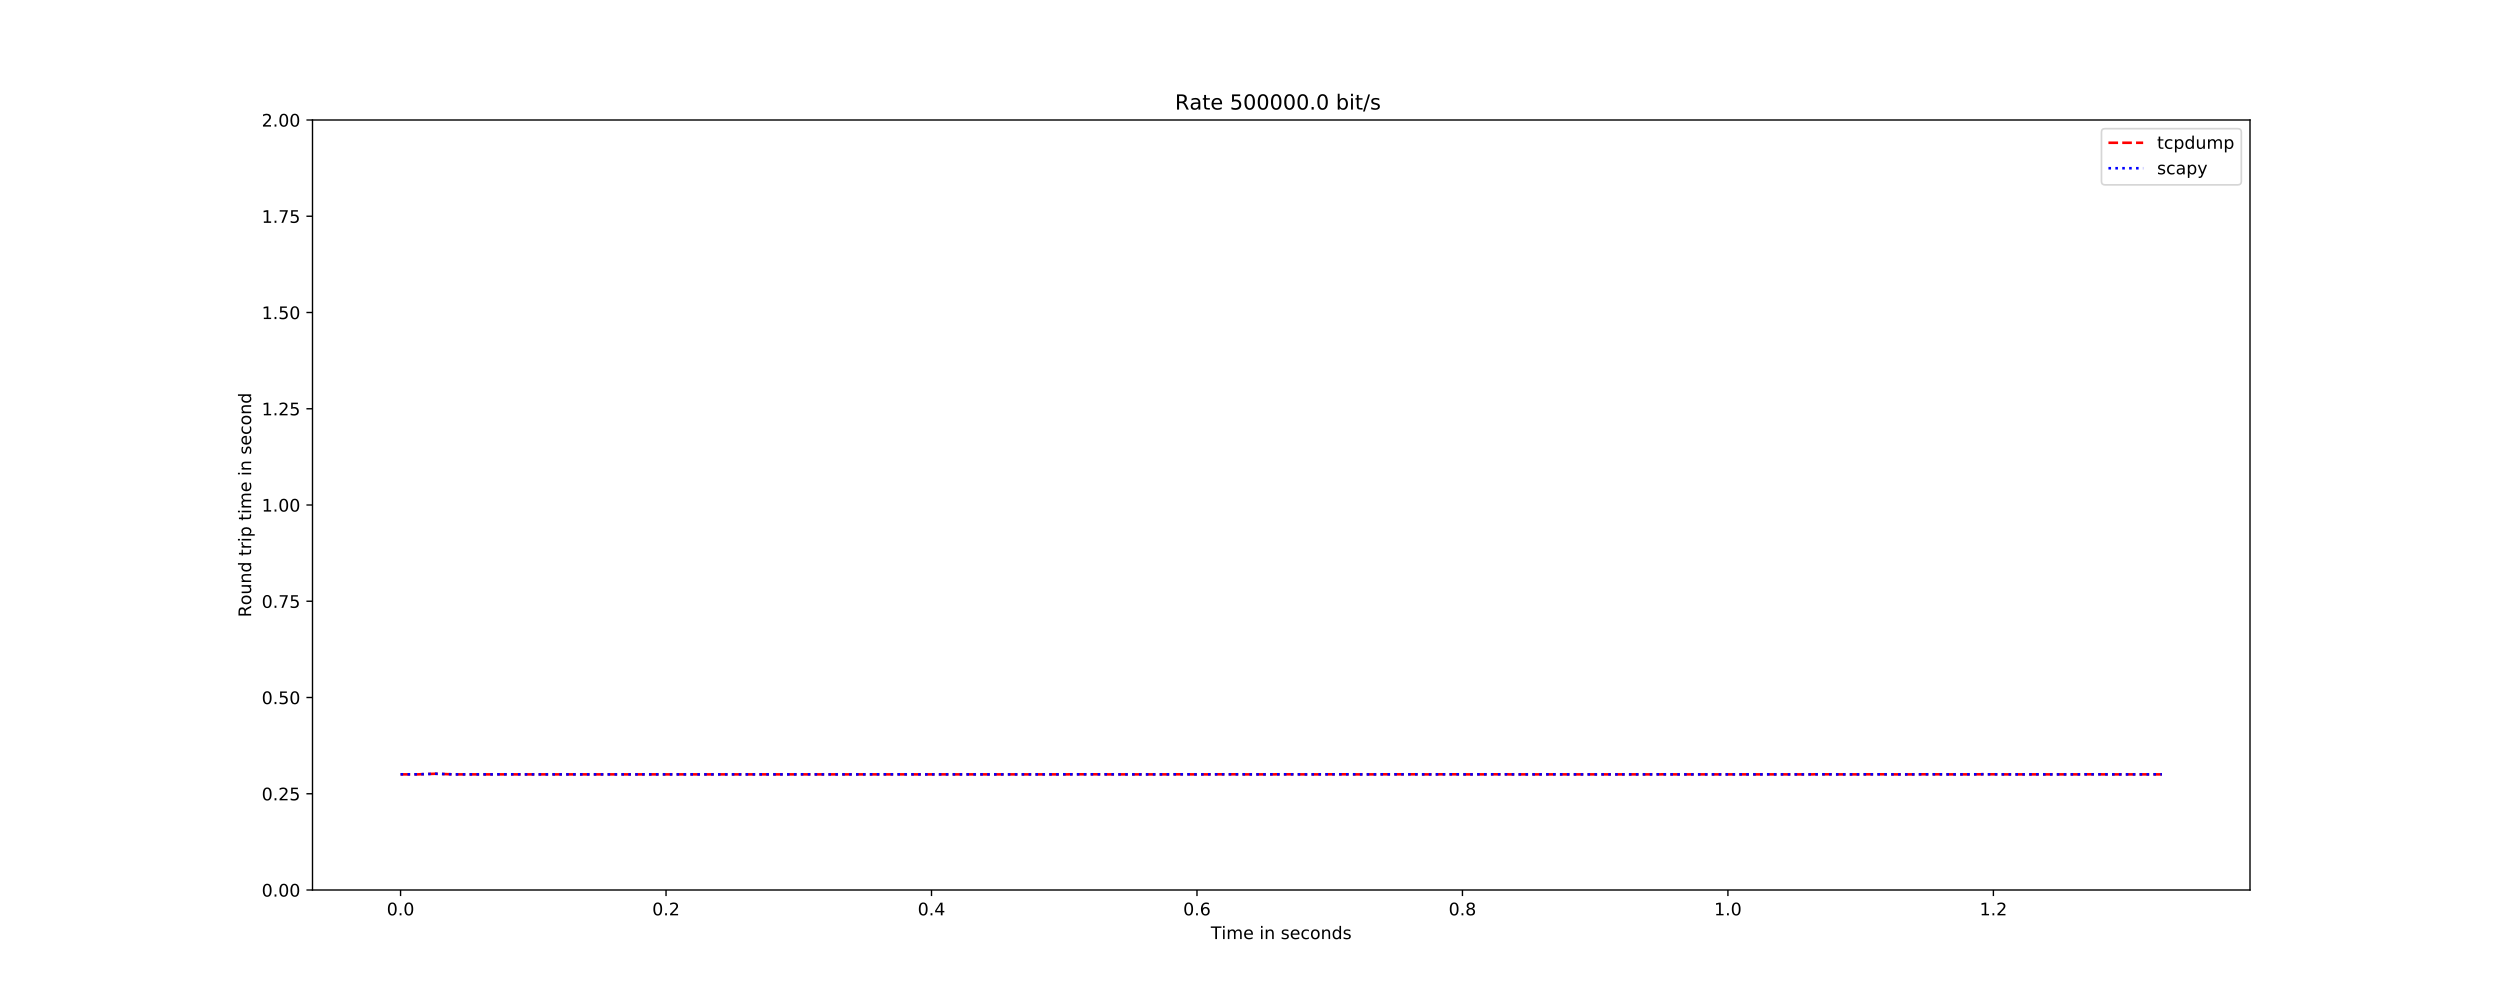
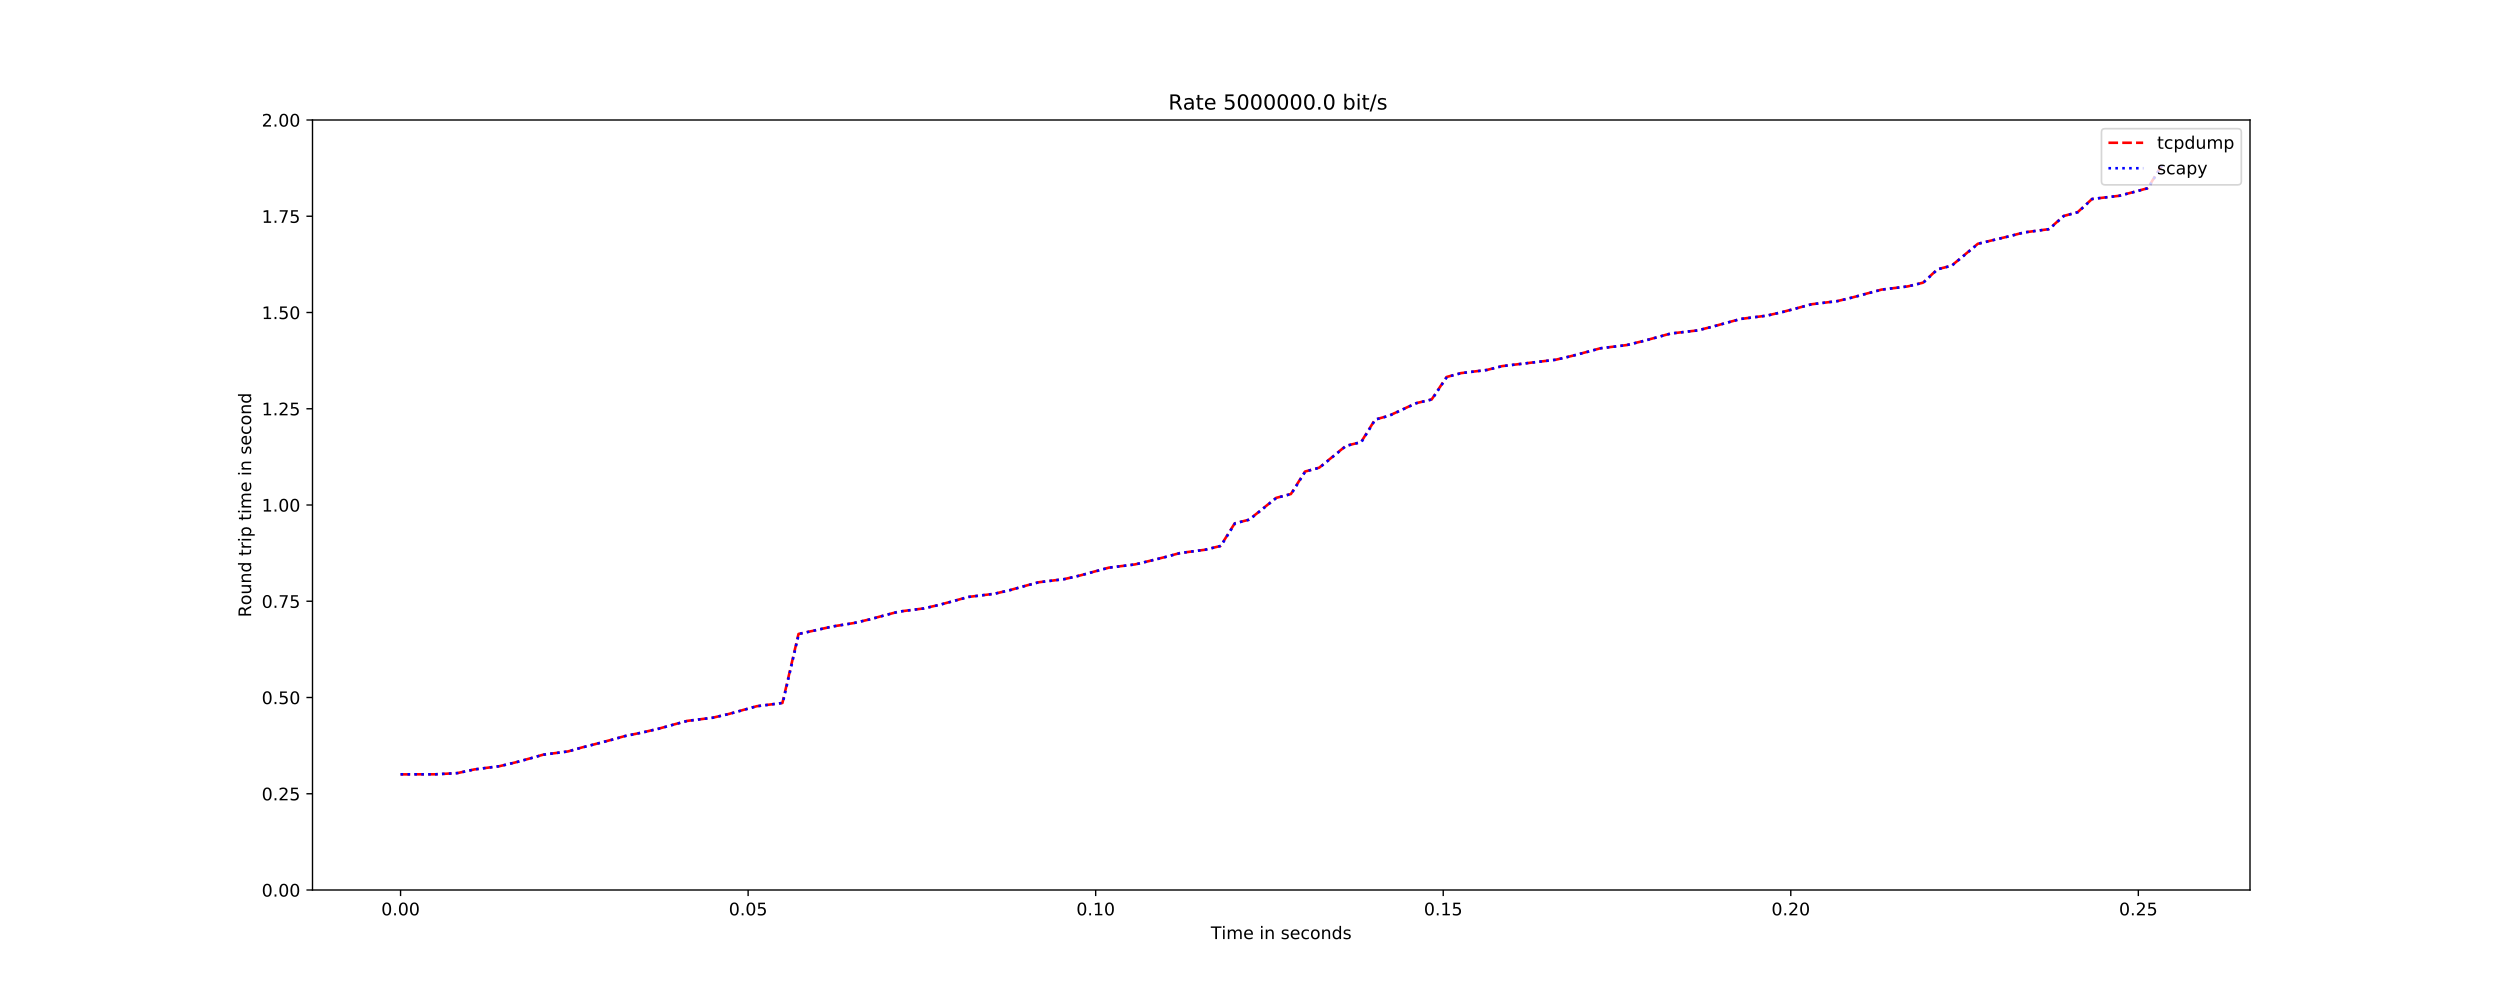
<svg xmlns="http://www.w3.org/2000/svg" xmlns:xlink="http://www.w3.org/1999/xlink" height="576pt" version="1.1" viewBox="0 0 1440 576" width="1440pt">
  <defs>
    <style type="text/css">
*{stroke-linecap:butt;stroke-linejoin:round;}
  </style>
  </defs>
  <g id="figure_1">
    <g id="patch_1">
      <path d="M 0 576  L 1440 576  L 1440 0  L 0 0  z " style="fill:#ffffff;" />
    </g>
    <g id="axes_1">
      <g id="patch_2">
        <path d="M 180 512.64  L 1296 512.64  L 1296 69.12  L 180 69.12  z " style="fill:#ffffff;" />
      </g>
      <g id="matplotlib.axis_1">
        <g id="xtick_1">
          <g id="line2d_1">
            <defs>
-               <path d="M 0 0  L 0 3.5  " id="ma22b08c57d" style="stroke:#000000;stroke-width:0.8;" />
-             </defs>
-             <g>
-               <use style="stroke:#000000;stroke-width:0.8;" x="230.727" xlink:href="#ma22b08c57d" y="512.64" />
+               <path d="M 0 0  L 0 3.5  " id="m4d2a5397f3" style="stroke:#000000;stroke-width:0.8;" />
+             </defs>
+             <g>
+               <use style="stroke:#000000;stroke-width:0.8;" x="230.727" xlink:href="#m4d2a5397f3" y="512.64" />
            </g>
          </g>
          <g id="text_1">
            <defs>
              <path d="M 31.781 66.406  Q 24.172 66.406 20.328 58.906  Q 16.5 51.422 16.5 36.375  Q 16.5 21.391 20.328 13.891  Q 24.172 6.391 31.781 6.391  Q 39.453 6.391 43.281 13.891  Q 47.125 21.391 47.125 36.375  Q 47.125 51.422 43.281 58.906  Q 39.453 66.406 31.781 66.406  z M 31.781 74.219  Q 44.047 74.219 50.516 64.516  Q 56.984 54.828 56.984 36.375  Q 56.984 17.969 50.516 8.266  Q 44.047 -1.422 31.781 -1.422  Q 19.531 -1.422 13.062 8.266  Q 6.594 17.969 6.594 36.375  Q 6.594 54.828 13.062 64.516  Q 19.531 74.219 31.781 74.219  z " id="DejaVuSans-30" />
              <path d="M 10.688 12.406  L 21 12.406  L 21 0  L 10.688 0  z " id="DejaVuSans-2e" />
            </defs>
-             <g transform="translate(222.7757 527.2384)scale(0.1 -0.1)">
+             <g transform="translate(219.5945 527.2384)scale(0.1 -0.1)">
              <use xlink:href="#DejaVuSans-30" />
              <use x="63.623" xlink:href="#DejaVuSans-2e" />
              <use x="95.41" xlink:href="#DejaVuSans-30" />
+               <use x="159.033" xlink:href="#DejaVuSans-30" />
            </g>
          </g>
        </g>
        <g id="xtick_2">
          <g id="line2d_2">
            <g>
-               <use style="stroke:#000000;stroke-width:0.8;" x="383.638" xlink:href="#ma22b08c57d" y="512.64" />
+               <use style="stroke:#000000;stroke-width:0.8;" x="430.918" xlink:href="#m4d2a5397f3" y="512.64" />
            </g>
          </g>
          <g id="text_2">
            <defs>
-               <path d="M 19.188 8.297  L 53.609 8.297  L 53.609 0  L 7.328 0  L 7.328 8.297  Q 12.938 14.109 22.625 23.891  Q 32.328 33.688 34.812 36.531  Q 39.547 41.844 41.422 45.531  Q 43.312 49.219 43.312 52.781  Q 43.312 58.594 39.234 62.25  Q 35.156 65.922 28.609 65.922  Q 23.969 65.922 18.812 64.312  Q 13.672 62.703 7.812 59.422  L 7.812 69.391  Q 13.766 71.781 18.938 73  Q 24.125 74.219 28.422 74.219  Q 39.75 74.219 46.484 68.547  Q 53.219 62.891 53.219 53.422  Q 53.219 48.922 51.531 44.891  Q 49.859 40.875 45.406 35.406  Q 44.188 33.984 37.641 27.219  Q 31.109 20.453 19.188 8.297  z " id="DejaVuSans-32" />
-             </defs>
-             <g transform="translate(375.6865 527.2384)scale(0.1 -0.1)">
-               <use xlink:href="#DejaVuSans-30" />
-               <use x="63.623" xlink:href="#DejaVuSans-2e" />
-               <use x="95.41" xlink:href="#DejaVuSans-32" />
+               <path d="M 10.797 72.906  L 49.516 72.906  L 49.516 64.594  L 19.828 64.594  L 19.828 46.734  Q 21.969 47.469 24.109 47.828  Q 26.266 48.188 28.422 48.188  Q 40.625 48.188 47.75 41.5  Q 54.891 34.812 54.891 23.391  Q 54.891 11.625 47.562 5.094  Q 40.234 -1.422 26.906 -1.422  Q 22.312 -1.422 17.547 -0.641  Q 12.797 0.141 7.719 1.703  L 7.719 11.625  Q 12.109 9.234 16.797 8.062  Q 21.484 6.891 26.703 6.891  Q 35.156 6.891 40.078 11.328  Q 45.016 15.766 45.016 23.391  Q 45.016 31 40.078 35.438  Q 35.156 39.891 26.703 39.891  Q 22.75 39.891 18.812 39.016  Q 14.891 38.141 10.797 36.281  z " id="DejaVuSans-35" />
+             </defs>
+             <g transform="translate(419.7851 527.2384)scale(0.1 -0.1)">
+               <use xlink:href="#DejaVuSans-30" />
+               <use x="63.623" xlink:href="#DejaVuSans-2e" />
+               <use x="95.41" xlink:href="#DejaVuSans-30" />
+               <use x="159.033" xlink:href="#DejaVuSans-35" />
            </g>
          </g>
        </g>
        <g id="xtick_3">
          <g id="line2d_3">
            <g>
-               <use style="stroke:#000000;stroke-width:0.8;" x="536.549" xlink:href="#ma22b08c57d" y="512.64" />
+               <use style="stroke:#000000;stroke-width:0.8;" x="631.109" xlink:href="#m4d2a5397f3" y="512.64" />
            </g>
          </g>
          <g id="text_3">
            <defs>
-               <path d="M 37.797 64.312  L 12.891 25.391  L 37.797 25.391  z M 35.203 72.906  L 47.609 72.906  L 47.609 25.391  L 58.016 25.391  L 58.016 17.188  L 47.609 17.188  L 47.609 0  L 37.797 0  L 37.797 17.188  L 4.891 17.188  L 4.891 26.703  z " id="DejaVuSans-34" />
-             </defs>
-             <g transform="translate(528.5973 527.2384)scale(0.1 -0.1)">
-               <use xlink:href="#DejaVuSans-30" />
-               <use x="63.623" xlink:href="#DejaVuSans-2e" />
-               <use x="95.41" xlink:href="#DejaVuSans-34" />
+               <path d="M 12.406 8.297  L 28.516 8.297  L 28.516 63.922  L 10.984 60.406  L 10.984 69.391  L 28.422 72.906  L 38.281 72.906  L 38.281 8.297  L 54.391 8.297  L 54.391 0  L 12.406 0  z " id="DejaVuSans-31" />
+             </defs>
+             <g transform="translate(619.9757 527.2384)scale(0.1 -0.1)">
+               <use xlink:href="#DejaVuSans-30" />
+               <use x="63.623" xlink:href="#DejaVuSans-2e" />
+               <use x="95.41" xlink:href="#DejaVuSans-31" />
+               <use x="159.033" xlink:href="#DejaVuSans-30" />
            </g>
          </g>
        </g>
        <g id="xtick_4">
          <g id="line2d_4">
            <g>
-               <use style="stroke:#000000;stroke-width:0.8;" x="689.46" xlink:href="#ma22b08c57d" y="512.64" />
+               <use style="stroke:#000000;stroke-width:0.8;" x="831.299" xlink:href="#m4d2a5397f3" y="512.64" />
            </g>
          </g>
          <g id="text_4">
-             <defs>
-               <path d="M 33.016 40.375  Q 26.375 40.375 22.484 35.828  Q 18.609 31.297 18.609 23.391  Q 18.609 15.531 22.484 10.953  Q 26.375 6.391 33.016 6.391  Q 39.656 6.391 43.531 10.953  Q 47.406 15.531 47.406 23.391  Q 47.406 31.297 43.531 35.828  Q 39.656 40.375 33.016 40.375  z M 52.594 71.297  L 52.594 62.312  Q 48.875 64.062 45.094 64.984  Q 41.312 65.922 37.594 65.922  Q 27.828 65.922 22.672 59.328  Q 17.531 52.734 16.797 39.406  Q 19.672 43.656 24.016 45.922  Q 28.375 48.188 33.594 48.188  Q 44.578 48.188 50.953 41.516  Q 57.328 34.859 57.328 23.391  Q 57.328 12.156 50.688 5.359  Q 44.047 -1.422 33.016 -1.422  Q 20.359 -1.422 13.672 8.266  Q 6.984 17.969 6.984 36.375  Q 6.984 53.656 15.188 63.938  Q 23.391 74.219 37.203 74.219  Q 40.922 74.219 44.703 73.484  Q 48.484 72.75 52.594 71.297  z " id="DejaVuSans-36" />
-             </defs>
-             <g transform="translate(681.5081 527.2384)scale(0.1 -0.1)">
-               <use xlink:href="#DejaVuSans-30" />
-               <use x="63.623" xlink:href="#DejaVuSans-2e" />
-               <use x="95.41" xlink:href="#DejaVuSans-36" />
+             <g transform="translate(820.1663 527.2384)scale(0.1 -0.1)">
+               <use xlink:href="#DejaVuSans-30" />
+               <use x="63.623" xlink:href="#DejaVuSans-2e" />
+               <use x="95.41" xlink:href="#DejaVuSans-31" />
+               <use x="159.033" xlink:href="#DejaVuSans-35" />
            </g>
          </g>
        </g>
        <g id="xtick_5">
          <g id="line2d_5">
            <g>
-               <use style="stroke:#000000;stroke-width:0.8;" x="842.37" xlink:href="#ma22b08c57d" y="512.64" />
+               <use style="stroke:#000000;stroke-width:0.8;" x="1031.49" xlink:href="#m4d2a5397f3" y="512.64" />
            </g>
          </g>
          <g id="text_5">
            <defs>
-               <path d="M 31.781 34.625  Q 24.75 34.625 20.719 30.859  Q 16.703 27.094 16.703 20.516  Q 16.703 13.922 20.719 10.156  Q 24.75 6.391 31.781 6.391  Q 38.812 6.391 42.859 10.172  Q 46.922 13.969 46.922 20.516  Q 46.922 27.094 42.891 30.859  Q 38.875 34.625 31.781 34.625  z M 21.922 38.812  Q 15.578 40.375 12.031 44.719  Q 8.5 49.078 8.5 55.328  Q 8.5 64.062 14.719 69.141  Q 20.953 74.219 31.781 74.219  Q 42.672 74.219 48.875 69.141  Q 55.078 64.062 55.078 55.328  Q 55.078 49.078 51.531 44.719  Q 48 40.375 41.703 38.812  Q 48.828 37.156 52.797 32.312  Q 56.781 27.484 56.781 20.516  Q 56.781 9.906 50.312 4.234  Q 43.844 -1.422 31.781 -1.422  Q 19.734 -1.422 13.25 4.234  Q 6.781 9.906 6.781 20.516  Q 6.781 27.484 10.781 32.312  Q 14.797 37.156 21.922 38.812  z M 18.312 54.391  Q 18.312 48.734 21.844 45.562  Q 25.391 42.391 31.781 42.391  Q 38.141 42.391 41.719 45.562  Q 45.312 48.734 45.312 54.391  Q 45.312 60.062 41.719 63.234  Q 38.141 66.406 31.781 66.406  Q 25.391 66.406 21.844 63.234  Q 18.312 60.062 18.312 54.391  z " id="DejaVuSans-38" />
-             </defs>
-             <g transform="translate(834.4188 527.2384)scale(0.1 -0.1)">
-               <use xlink:href="#DejaVuSans-30" />
-               <use x="63.623" xlink:href="#DejaVuSans-2e" />
-               <use x="95.41" xlink:href="#DejaVuSans-38" />
+               <path d="M 19.188 8.297  L 53.609 8.297  L 53.609 0  L 7.328 0  L 7.328 8.297  Q 12.938 14.109 22.625 23.891  Q 32.328 33.688 34.812 36.531  Q 39.547 41.844 41.422 45.531  Q 43.312 49.219 43.312 52.781  Q 43.312 58.594 39.234 62.25  Q 35.156 65.922 28.609 65.922  Q 23.969 65.922 18.812 64.312  Q 13.672 62.703 7.812 59.422  L 7.812 69.391  Q 13.766 71.781 18.938 73  Q 24.125 74.219 28.422 74.219  Q 39.75 74.219 46.484 68.547  Q 53.219 62.891 53.219 53.422  Q 53.219 48.922 51.531 44.891  Q 49.859 40.875 45.406 35.406  Q 44.188 33.984 37.641 27.219  Q 31.109 20.453 19.188 8.297  z " id="DejaVuSans-32" />
+             </defs>
+             <g transform="translate(1020.357 527.2384)scale(0.1 -0.1)">
+               <use xlink:href="#DejaVuSans-30" />
+               <use x="63.623" xlink:href="#DejaVuSans-2e" />
+               <use x="95.41" xlink:href="#DejaVuSans-32" />
+               <use x="159.033" xlink:href="#DejaVuSans-30" />
            </g>
          </g>
        </g>
        <g id="xtick_6">
          <g id="line2d_6">
            <g>
-               <use style="stroke:#000000;stroke-width:0.8;" x="995.281" xlink:href="#ma22b08c57d" y="512.64" />
+               <use style="stroke:#000000;stroke-width:0.8;" x="1231.68" xlink:href="#m4d2a5397f3" y="512.64" />
            </g>
          </g>
          <g id="text_6">
-             <defs>
-               <path d="M 12.406 8.297  L 28.516 8.297  L 28.516 63.922  L 10.984 60.406  L 10.984 69.391  L 28.422 72.906  L 38.281 72.906  L 38.281 8.297  L 54.391 8.297  L 54.391 0  L 12.406 0  z " id="DejaVuSans-31" />
-             </defs>
-             <g transform="translate(987.3296 527.2384)scale(0.1 -0.1)">
-               <use xlink:href="#DejaVuSans-31" />
-               <use x="63.623" xlink:href="#DejaVuSans-2e" />
-               <use x="95.41" xlink:href="#DejaVuSans-30" />
-             </g>
-           </g>
-         </g>
-         <g id="xtick_7">
-           <g id="line2d_7">
-             <g>
-               <use style="stroke:#000000;stroke-width:0.8;" x="1148.192" xlink:href="#ma22b08c57d" y="512.64" />
-             </g>
-           </g>
-           <g id="text_7">
-             <g transform="translate(1140.24 527.2384)scale(0.1 -0.1)">
-               <use xlink:href="#DejaVuSans-31" />
+             <g transform="translate(1220.548 527.2384)scale(0.1 -0.1)">
+               <use xlink:href="#DejaVuSans-30" />
              <use x="63.623" xlink:href="#DejaVuSans-2e" />
              <use x="95.41" xlink:href="#DejaVuSans-32" />
-             </g>
-           </g>
-         </g>
-         <g id="text_8">
+               <use x="159.033" xlink:href="#DejaVuSans-35" />
+             </g>
+           </g>
+         </g>
+         <g id="text_7">
          <defs>
            <path d="M -0.297 72.906  L 61.375 72.906  L 61.375 64.594  L 35.5 64.594  L 35.5 0  L 25.594 0  L 25.594 64.594  L -0.297 64.594  z " id="DejaVuSans-54" />
            <path d="M 9.422 54.688  L 18.406 54.688  L 18.406 0  L 9.422 0  z M 9.422 75.984  L 18.406 75.984  L 18.406 64.594  L 9.422 64.594  z " id="DejaVuSans-69" />
            <path d="M 52 44.188  Q 55.375 50.25 60.062 53.125  Q 64.75 56 71.094 56  Q 79.641 56 84.281 50.016  Q 88.922 44.047 88.922 33.016  L 88.922 0  L 79.891 0  L 79.891 32.719  Q 79.891 40.578 77.094 44.375  Q 74.312 48.188 68.609 48.188  Q 61.625 48.188 57.562 43.547  Q 53.516 38.922 53.516 30.906  L 53.516 0  L 44.484 0  L 44.484 32.719  Q 44.484 40.625 41.703 44.406  Q 38.922 48.188 33.109 48.188  Q 26.219 48.188 22.156 43.531  Q 18.109 38.875 18.109 30.906  L 18.109 0  L 9.078 0  L 9.078 54.688  L 18.109 54.688  L 18.109 46.188  Q 21.188 51.219 25.484 53.609  Q 29.781 56 35.688 56  Q 41.656 56 45.828 52.969  Q 50 49.953 52 44.188  z " id="DejaVuSans-6d" />
            <path d="M 56.203 29.594  L 56.203 25.203  L 14.891 25.203  Q 15.484 15.922 20.484 11.062  Q 25.484 6.203 34.422 6.203  Q 39.594 6.203 44.453 7.469  Q 49.312 8.734 54.109 11.281  L 54.109 2.781  Q 49.266 0.734 44.188 -0.344  Q 39.109 -1.422 33.891 -1.422  Q 20.797 -1.422 13.156 6.188  Q 5.516 13.812 5.516 26.812  Q 5.516 40.234 12.766 48.109  Q 20.016 56 32.328 56  Q 43.359 56 49.781 48.891  Q 56.203 41.797 56.203 29.594  z M 47.219 32.234  Q 47.125 39.594 43.094 43.984  Q 39.062 48.391 32.422 48.391  Q 24.906 48.391 20.391 44.141  Q 15.875 39.891 15.188 32.172  z " id="DejaVuSans-65" />
            <path id="DejaVuSans-20" />
            <path d="M 54.891 33.016  L 54.891 0  L 45.906 0  L 45.906 32.719  Q 45.906 40.484 42.875 44.328  Q 39.844 48.188 33.797 48.188  Q 26.516 48.188 22.312 43.547  Q 18.109 38.922 18.109 30.906  L 18.109 0  L 9.078 0  L 9.078 54.688  L 18.109 54.688  L 18.109 46.188  Q 21.344 51.125 25.703 53.562  Q 30.078 56 35.797 56  Q 45.219 56 50.047 50.172  Q 54.891 44.344 54.891 33.016  z " id="DejaVuSans-6e" />
            <path d="M 44.281 53.078  L 44.281 44.578  Q 40.484 46.531 36.375 47.5  Q 32.281 48.484 27.875 48.484  Q 21.188 48.484 17.844 46.438  Q 14.5 44.391 14.5 40.281  Q 14.5 37.156 16.891 35.375  Q 19.281 33.594 26.516 31.984  L 29.594 31.297  Q 39.156 29.25 43.188 25.516  Q 47.219 21.781 47.219 15.094  Q 47.219 7.469 41.188 3.016  Q 35.156 -1.422 24.609 -1.422  Q 20.219 -1.422 15.453 -0.562  Q 10.688 0.297 5.422 2  L 5.422 11.281  Q 10.406 8.688 15.234 7.391  Q 20.062 6.109 24.812 6.109  Q 31.156 6.109 34.562 8.281  Q 37.984 10.453 37.984 14.406  Q 37.984 18.062 35.516 20.016  Q 33.062 21.969 24.703 23.781  L 21.578 24.516  Q 13.234 26.266 9.516 29.906  Q 5.812 33.547 5.812 39.891  Q 5.812 47.609 11.281 51.797  Q 16.75 56 26.812 56  Q 31.781 56 36.172 55.266  Q 40.578 54.547 44.281 53.078  z " id="DejaVuSans-73" />
            <path d="M 48.781 52.594  L 48.781 44.188  Q 44.969 46.297 41.141 47.344  Q 37.312 48.391 33.406 48.391  Q 24.656 48.391 19.812 42.844  Q 14.984 37.312 14.984 27.297  Q 14.984 17.281 19.812 11.734  Q 24.656 6.203 33.406 6.203  Q 37.312 6.203 41.141 7.25  Q 44.969 8.297 48.781 10.406  L 48.781 2.094  Q 45.016 0.344 40.984 -0.531  Q 36.969 -1.422 32.422 -1.422  Q 20.062 -1.422 12.781 6.344  Q 5.516 14.109 5.516 27.297  Q 5.516 40.672 12.859 48.328  Q 20.219 56 33.016 56  Q 37.156 56 41.109 55.141  Q 45.062 54.297 48.781 52.594  z " id="DejaVuSans-63" />
            <path d="M 30.609 48.391  Q 23.391 48.391 19.188 42.75  Q 14.984 37.109 14.984 27.297  Q 14.984 17.484 19.156 11.844  Q 23.344 6.203 30.609 6.203  Q 37.797 6.203 41.984 11.859  Q 46.188 17.531 46.188 27.297  Q 46.188 37.016 41.984 42.703  Q 37.797 48.391 30.609 48.391  z M 30.609 56  Q 42.328 56 49.016 48.375  Q 55.719 40.766 55.719 27.297  Q 55.719 13.875 49.016 6.219  Q 42.328 -1.422 30.609 -1.422  Q 18.844 -1.422 12.172 6.219  Q 5.516 13.875 5.516 27.297  Q 5.516 40.766 12.172 48.375  Q 18.844 56 30.609 56  z " id="DejaVuSans-6f" />
            <path d="M 45.406 46.391  L 45.406 75.984  L 54.391 75.984  L 54.391 0  L 45.406 0  L 45.406 8.203  Q 42.578 3.328 38.25 0.953  Q 33.938 -1.422 27.875 -1.422  Q 17.969 -1.422 11.734 6.484  Q 5.516 14.406 5.516 27.297  Q 5.516 40.188 11.734 48.094  Q 17.969 56 27.875 56  Q 33.938 56 38.25 53.625  Q 42.578 51.266 45.406 46.391  z M 14.797 27.297  Q 14.797 17.391 18.875 11.75  Q 22.953 6.109 30.078 6.109  Q 37.203 6.109 41.297 11.75  Q 45.406 17.391 45.406 27.297  Q 45.406 37.203 41.297 42.844  Q 37.203 48.484 30.078 48.484  Q 22.953 48.484 18.875 42.844  Q 14.797 37.203 14.797 27.297  z " id="DejaVuSans-64" />
          </defs>
          <g transform="translate(697.4391 540.9166)scale(0.1 -0.1)">
            <use xlink:href="#DejaVuSans-54" />
            <use x="61.037" xlink:href="#DejaVuSans-69" />
            <use x="88.82" xlink:href="#DejaVuSans-6d" />
            <use x="186.232" xlink:href="#DejaVuSans-65" />
            <use x="247.756" xlink:href="#DejaVuSans-20" />
            <use x="279.543" xlink:href="#DejaVuSans-69" />
            <use x="307.326" xlink:href="#DejaVuSans-6e" />
            <use x="370.705" xlink:href="#DejaVuSans-20" />
            <use x="402.492" xlink:href="#DejaVuSans-73" />
            <use x="454.592" xlink:href="#DejaVuSans-65" />
            <use x="516.115" xlink:href="#DejaVuSans-63" />
            <use x="571.096" xlink:href="#DejaVuSans-6f" />
            <use x="632.277" xlink:href="#DejaVuSans-6e" />
            <use x="695.656" xlink:href="#DejaVuSans-64" />
            <use x="759.133" xlink:href="#DejaVuSans-73" />
          </g>
        </g>
      </g>
      <g id="matplotlib.axis_2">
        <g id="ytick_1">
+           <g id="line2d_7">
+             <defs>
+               <path d="M 0 0  L -3.5 0  " id="m60a37f0a03" style="stroke:#000000;stroke-width:0.8;" />
+             </defs>
+             <g>
+               <use style="stroke:#000000;stroke-width:0.8;" x="180" xlink:href="#m60a37f0a03" y="512.64" />
+             </g>
+           </g>
+           <g id="text_8">
+             <g transform="translate(150.7344 516.4392)scale(0.1 -0.1)">
+               <use xlink:href="#DejaVuSans-30" />
+               <use x="63.623" xlink:href="#DejaVuSans-2e" />
+               <use x="95.41" xlink:href="#DejaVuSans-30" />
+               <use x="159.033" xlink:href="#DejaVuSans-30" />
+             </g>
+           </g>
+         </g>
+         <g id="ytick_2">
          <g id="line2d_8">
-             <defs>
-               <path d="M 0 0  L -3.5 0  " id="m89a690faf4" style="stroke:#000000;stroke-width:0.8;" />
-             </defs>
-             <g>
-               <use style="stroke:#000000;stroke-width:0.8;" x="180" xlink:href="#m89a690faf4" y="512.64" />
+             <g>
+               <use style="stroke:#000000;stroke-width:0.8;" x="180" xlink:href="#m60a37f0a03" y="457.2" />
            </g>
          </g>
          <g id="text_9">
-             <g transform="translate(150.7344 516.4392)scale(0.1 -0.1)">
-               <use xlink:href="#DejaVuSans-30" />
-               <use x="63.623" xlink:href="#DejaVuSans-2e" />
-               <use x="95.41" xlink:href="#DejaVuSans-30" />
-               <use x="159.033" xlink:href="#DejaVuSans-30" />
-             </g>
-           </g>
-         </g>
-         <g id="ytick_2">
+             <g transform="translate(150.7344 460.9992)scale(0.1 -0.1)">
+               <use xlink:href="#DejaVuSans-30" />
+               <use x="63.623" xlink:href="#DejaVuSans-2e" />
+               <use x="95.41" xlink:href="#DejaVuSans-32" />
+               <use x="159.033" xlink:href="#DejaVuSans-35" />
+             </g>
+           </g>
+         </g>
+         <g id="ytick_3">
          <g id="line2d_9">
            <g>
-               <use style="stroke:#000000;stroke-width:0.8;" x="180" xlink:href="#m89a690faf4" y="457.2" />
+               <use style="stroke:#000000;stroke-width:0.8;" x="180" xlink:href="#m60a37f0a03" y="401.76" />
            </g>
          </g>
          <g id="text_10">
-             <defs>
-               <path d="M 10.797 72.906  L 49.516 72.906  L 49.516 64.594  L 19.828 64.594  L 19.828 46.734  Q 21.969 47.469 24.109 47.828  Q 26.266 48.188 28.422 48.188  Q 40.625 48.188 47.75 41.5  Q 54.891 34.812 54.891 23.391  Q 54.891 11.625 47.562 5.094  Q 40.234 -1.422 26.906 -1.422  Q 22.312 -1.422 17.547 -0.641  Q 12.797 0.141 7.719 1.703  L 7.719 11.625  Q 12.109 9.234 16.797 8.062  Q 21.484 6.891 26.703 6.891  Q 35.156 6.891 40.078 11.328  Q 45.016 15.766 45.016 23.391  Q 45.016 31 40.078 35.438  Q 35.156 39.891 26.703 39.891  Q 22.75 39.891 18.812 39.016  Q 14.891 38.141 10.797 36.281  z " id="DejaVuSans-35" />
-             </defs>
-             <g transform="translate(150.7344 460.9992)scale(0.1 -0.1)">
-               <use xlink:href="#DejaVuSans-30" />
-               <use x="63.623" xlink:href="#DejaVuSans-2e" />
-               <use x="95.41" xlink:href="#DejaVuSans-32" />
-               <use x="159.033" xlink:href="#DejaVuSans-35" />
-             </g>
-           </g>
-         </g>
-         <g id="ytick_3">
+             <g transform="translate(150.7344 405.5592)scale(0.1 -0.1)">
+               <use xlink:href="#DejaVuSans-30" />
+               <use x="63.623" xlink:href="#DejaVuSans-2e" />
+               <use x="95.41" xlink:href="#DejaVuSans-35" />
+               <use x="159.033" xlink:href="#DejaVuSans-30" />
+             </g>
+           </g>
+         </g>
+         <g id="ytick_4">
          <g id="line2d_10">
            <g>
-               <use style="stroke:#000000;stroke-width:0.8;" x="180" xlink:href="#m89a690faf4" y="401.76" />
+               <use style="stroke:#000000;stroke-width:0.8;" x="180" xlink:href="#m60a37f0a03" y="346.32" />
            </g>
          </g>
          <g id="text_11">
-             <g transform="translate(150.7344 405.5592)scale(0.1 -0.1)">
-               <use xlink:href="#DejaVuSans-30" />
-               <use x="63.623" xlink:href="#DejaVuSans-2e" />
-               <use x="95.41" xlink:href="#DejaVuSans-35" />
-               <use x="159.033" xlink:href="#DejaVuSans-30" />
-             </g>
-           </g>
-         </g>
-         <g id="ytick_4">
+             <defs>
+               <path d="M 8.203 72.906  L 55.078 72.906  L 55.078 68.703  L 28.609 0  L 18.312 0  L 43.219 64.594  L 8.203 64.594  z " id="DejaVuSans-37" />
+             </defs>
+             <g transform="translate(150.7344 350.1192)scale(0.1 -0.1)">
+               <use xlink:href="#DejaVuSans-30" />
+               <use x="63.623" xlink:href="#DejaVuSans-2e" />
+               <use x="95.41" xlink:href="#DejaVuSans-37" />
+               <use x="159.033" xlink:href="#DejaVuSans-35" />
+             </g>
+           </g>
+         </g>
+         <g id="ytick_5">
          <g id="line2d_11">
            <g>
-               <use style="stroke:#000000;stroke-width:0.8;" x="180" xlink:href="#m89a690faf4" y="346.32" />
+               <use style="stroke:#000000;stroke-width:0.8;" x="180" xlink:href="#m60a37f0a03" y="290.88" />
            </g>
          </g>
          <g id="text_12">
-             <defs>
-               <path d="M 8.203 72.906  L 55.078 72.906  L 55.078 68.703  L 28.609 0  L 18.312 0  L 43.219 64.594  L 8.203 64.594  z " id="DejaVuSans-37" />
-             </defs>
-             <g transform="translate(150.7344 350.1192)scale(0.1 -0.1)">
-               <use xlink:href="#DejaVuSans-30" />
-               <use x="63.623" xlink:href="#DejaVuSans-2e" />
-               <use x="95.41" xlink:href="#DejaVuSans-37" />
-               <use x="159.033" xlink:href="#DejaVuSans-35" />
-             </g>
-           </g>
-         </g>
-         <g id="ytick_5">
-           <g id="line2d_12">
-             <g>
-               <use style="stroke:#000000;stroke-width:0.8;" x="180" xlink:href="#m89a690faf4" y="290.88" />
-             </g>
-           </g>
-           <g id="text_13">
            <g transform="translate(150.7344 294.6792)scale(0.1 -0.1)">
              <use xlink:href="#DejaVuSans-31" />
              <use x="63.623" xlink:href="#DejaVuSans-2e" />
              <use x="95.41" xlink:href="#DejaVuSans-30" />
              <use x="159.033" xlink:href="#DejaVuSans-30" />
            </g>
          </g>
        </g>
        <g id="ytick_6">
-           <g id="line2d_13">
-             <g>
-               <use style="stroke:#000000;stroke-width:0.8;" x="180" xlink:href="#m89a690faf4" y="235.44" />
-             </g>
-           </g>
-           <g id="text_14">
+           <g id="line2d_12">
+             <g>
+               <use style="stroke:#000000;stroke-width:0.8;" x="180" xlink:href="#m60a37f0a03" y="235.44" />
+             </g>
+           </g>
+           <g id="text_13">
            <g transform="translate(150.7344 239.2392)scale(0.1 -0.1)">
              <use xlink:href="#DejaVuSans-31" />
              <use x="63.623" xlink:href="#DejaVuSans-2e" />
              <use x="95.41" xlink:href="#DejaVuSans-32" />
              <use x="159.033" xlink:href="#DejaVuSans-35" />
            </g>
          </g>
        </g>
        <g id="ytick_7">
-           <g id="line2d_14">
-             <g>
-               <use style="stroke:#000000;stroke-width:0.8;" x="180" xlink:href="#m89a690faf4" y="180" />
-             </g>
-           </g>
-           <g id="text_15">
+           <g id="line2d_13">
+             <g>
+               <use style="stroke:#000000;stroke-width:0.8;" x="180" xlink:href="#m60a37f0a03" y="180" />
+             </g>
+           </g>
+           <g id="text_14">
            <g transform="translate(150.7344 183.7992)scale(0.1 -0.1)">
              <use xlink:href="#DejaVuSans-31" />
              <use x="63.623" xlink:href="#DejaVuSans-2e" />
              <use x="95.41" xlink:href="#DejaVuSans-35" />
              <use x="159.033" xlink:href="#DejaVuSans-30" />
            </g>
          </g>
        </g>
        <g id="ytick_8">
-           <g id="line2d_15">
-             <g>
-               <use style="stroke:#000000;stroke-width:0.8;" x="180" xlink:href="#m89a690faf4" y="124.56" />
-             </g>
-           </g>
-           <g id="text_16">
+           <g id="line2d_14">
+             <g>
+               <use style="stroke:#000000;stroke-width:0.8;" x="180" xlink:href="#m60a37f0a03" y="124.56" />
+             </g>
+           </g>
+           <g id="text_15">
            <g transform="translate(150.7344 128.3592)scale(0.1 -0.1)">
              <use xlink:href="#DejaVuSans-31" />
              <use x="63.623" xlink:href="#DejaVuSans-2e" />
              <use x="95.41" xlink:href="#DejaVuSans-37" />
              <use x="159.033" xlink:href="#DejaVuSans-35" />
            </g>
          </g>
        </g>
        <g id="ytick_9">
-           <g id="line2d_16">
-             <g>
-               <use style="stroke:#000000;stroke-width:0.8;" x="180" xlink:href="#m89a690faf4" y="69.12" />
-             </g>
-           </g>
-           <g id="text_17">
+           <g id="line2d_15">
+             <g>
+               <use style="stroke:#000000;stroke-width:0.8;" x="180" xlink:href="#m60a37f0a03" y="69.12" />
+             </g>
+           </g>
+           <g id="text_16">
            <g transform="translate(150.7344 72.91922)scale(0.1 -0.1)">
              <use xlink:href="#DejaVuSans-32" />
              <use x="63.623" xlink:href="#DejaVuSans-2e" />
              <use x="95.41" xlink:href="#DejaVuSans-30" />
              <use x="159.033" xlink:href="#DejaVuSans-30" />
            </g>
          </g>
        </g>
-         <g id="text_18">
+         <g id="text_17">
          <defs>
            <path d="M 44.391 34.188  Q 47.562 33.109 50.562 29.594  Q 53.562 26.078 56.594 19.922  L 66.609 0  L 56 0  L 46.688 18.703  Q 43.062 26.031 39.672 28.422  Q 36.281 30.812 30.422 30.812  L 19.672 30.812  L 19.672 0  L 9.812 0  L 9.812 72.906  L 32.078 72.906  Q 44.578 72.906 50.734 67.672  Q 56.891 62.453 56.891 51.906  Q 56.891 45.016 53.688 40.469  Q 50.484 35.938 44.391 34.188  z M 19.672 64.797  L 19.672 38.922  L 32.078 38.922  Q 39.203 38.922 42.844 42.219  Q 46.484 45.516 46.484 51.906  Q 46.484 58.297 42.844 61.547  Q 39.203 64.797 32.078 64.797  z " id="DejaVuSans-52" />
            <path d="M 8.5 21.578  L 8.5 54.688  L 17.484 54.688  L 17.484 21.922  Q 17.484 14.156 20.5 10.266  Q 23.531 6.391 29.594 6.391  Q 36.859 6.391 41.078 11.031  Q 45.312 15.672 45.312 23.688  L 45.312 54.688  L 54.297 54.688  L 54.297 0  L 45.312 0  L 45.312 8.406  Q 42.047 3.422 37.719 1  Q 33.406 -1.422 27.688 -1.422  Q 18.266 -1.422 13.375 4.438  Q 8.5 10.297 8.5 21.578  z M 31.109 56  z " id="DejaVuSans-75" />
            <path d="M 18.312 70.219  L 18.312 54.688  L 36.812 54.688  L 36.812 47.703  L 18.312 47.703  L 18.312 18.016  Q 18.312 11.328 20.141 9.422  Q 21.969 7.516 27.594 7.516  L 36.812 7.516  L 36.812 0  L 27.594 0  Q 17.188 0 13.234 3.875  Q 9.281 7.766 9.281 18.016  L 9.281 47.703  L 2.688 47.703  L 2.688 54.688  L 9.281 54.688  L 9.281 70.219  z " id="DejaVuSans-74" />
            <path d="M 41.109 46.297  Q 39.594 47.172 37.812 47.578  Q 36.031 48 33.891 48  Q 26.266 48 22.188 43.047  Q 18.109 38.094 18.109 28.812  L 18.109 0  L 9.078 0  L 9.078 54.688  L 18.109 54.688  L 18.109 46.188  Q 20.953 51.172 25.484 53.578  Q 30.031 56 36.531 56  Q 37.453 56 38.578 55.875  Q 39.703 55.766 41.062 55.516  z " id="DejaVuSans-72" />
            <path d="M 18.109 8.203  L 18.109 -20.797  L 9.078 -20.797  L 9.078 54.688  L 18.109 54.688  L 18.109 46.391  Q 20.953 51.266 25.266 53.625  Q 29.594 56 35.594 56  Q 45.562 56 51.781 48.094  Q 58.016 40.188 58.016 27.297  Q 58.016 14.406 51.781 6.484  Q 45.562 -1.422 35.594 -1.422  Q 29.594 -1.422 25.266 0.953  Q 20.953 3.328 18.109 8.203  z M 48.688 27.297  Q 48.688 37.203 44.609 42.844  Q 40.531 48.484 33.406 48.484  Q 26.266 48.484 22.188 42.844  Q 18.109 37.203 18.109 27.297  Q 18.109 17.391 22.188 11.75  Q 26.266 6.109 33.406 6.109  Q 40.531 6.109 44.609 11.75  Q 48.688 17.391 48.688 27.297  z " id="DejaVuSans-70" />
          </defs>
          <g transform="translate(144.6547 355.5441)rotate(-90)scale(0.1 -0.1)">
            <use xlink:href="#DejaVuSans-52" />
            <use x="69.42" xlink:href="#DejaVuSans-6f" />
            <use x="130.602" xlink:href="#DejaVuSans-75" />
            <use x="193.98" xlink:href="#DejaVuSans-6e" />
            <use x="257.359" xlink:href="#DejaVuSans-64" />
            <use x="320.836" xlink:href="#DejaVuSans-20" />
            <use x="352.623" xlink:href="#DejaVuSans-74" />
            <use x="391.832" xlink:href="#DejaVuSans-72" />
            <use x="432.945" xlink:href="#DejaVuSans-69" />
            <use x="460.729" xlink:href="#DejaVuSans-70" />
            <use x="524.205" xlink:href="#DejaVuSans-20" />
            <use x="555.992" xlink:href="#DejaVuSans-74" />
            <use x="595.201" xlink:href="#DejaVuSans-69" />
            <use x="622.984" xlink:href="#DejaVuSans-6d" />
            <use x="720.396" xlink:href="#DejaVuSans-65" />
            <use x="781.92" xlink:href="#DejaVuSans-20" />
            <use x="813.707" xlink:href="#DejaVuSans-69" />
            <use x="841.49" xlink:href="#DejaVuSans-6e" />
            <use x="904.869" xlink:href="#DejaVuSans-20" />
            <use x="936.656" xlink:href="#DejaVuSans-73" />
            <use x="988.756" xlink:href="#DejaVuSans-65" />
            <use x="1050.279" xlink:href="#DejaVuSans-63" />
            <use x="1105.26" xlink:href="#DejaVuSans-6f" />
            <use x="1166.441" xlink:href="#DejaVuSans-6e" />
            <use x="1229.82" xlink:href="#DejaVuSans-64" />
          </g>
        </g>
      </g>
+       <g id="line2d_16">
+         <path clip-path="url(#p524a7bf796)" d="M 230.727 446.021  L 250.67 446.002  L 263.402 445.31  L 273.196 443.187  L 287.698 441.324  L 296.846 439.153  L 304.966 436.932  L 312.918 434.684  L 327.183 432.821  L 335.091 430.558  L 343.639 428.392  L 352.003 426.184  L 359.946 423.951  L 370.228 421.849  L 379.573 419.671  L 387.621 417.451  L 395.744 415.251  L 410.567 413.39  L 419.803 411.24  L 427.879 408.984  L 435.883 406.782  L 450.681 404.908  L 459.934 365.161  L 469.663 363.036  L 479.244 360.892  L 491.724 358.879  L 500.909 356.762  L 509.176 354.51  L 517.492 352.321  L 532.034 350.455  L 541.383 348.296  L 549.587 346.093  L 557.751 343.836  L 572.649 342.022  L 581.866 339.862  L 589.969 337.604  L 598.077 335.405  L 613.011 333.571  L 622.34 331.417  L 630.456 329.187  L 638.608 326.974  L 653.762 325.104  L 662.643 322.961  L 671.423 320.772  L 679.643 318.558  L 693.9 316.678  L 703.069 314.465  L 711.185 301.457  L 719.473 299.331  L 735.043 286.779  L 743.568 284.551  L 751.679 271.608  L 759.851 269.391  L 775.206 256.817  L 783.986 254.641  L 792.014 241.672  L 800.049 239.448  L 815.572 232.256  L 824.625 230.093  L 833.229 217.149  L 841.437 214.923  L 856.439 213.098  L 865.135 210.894  L 880.378 209.079  L 896.133 207.198  L 905.31 205.036  L 913.622 202.831  L 921.861 200.598  L 936.872 198.773  L 945.82 196.595  L 954.076 194.363  L 962.252 192.111  L 977.687 190.326  L 986.363 188.158  L 994.467 185.93  L 1002.646 183.693  L 1017.633 181.81  L 1026.761 179.696  L 1035.169 177.486  L 1043.349 175.27  L 1058.295 173.437  L 1067.248 171.268  L 1075.448 169.039  L 1083.736 166.821  L 1098.778 164.978  L 1107.686 162.803  L 1115.922 155.12  L 1124.134 153.006  L 1139.208 140.425  L 1148.189 138.239  L 1157.314 136.079  L 1165.794 133.882  L 1180.175 131.997  L 1188.587 124.428  L 1196.739 122.214  L 1204.995 114.618  L 1220.446 112.8  L 1229.05 110.582  L 1237.094 108.385  L 1245.081 95.371  " style="fill:none;stroke:#ff0000;stroke-dasharray:5.55,2.4;stroke-dashoffset:0;stroke-width:1.5;" />
+       </g>
      <g id="line2d_17">
-         <path clip-path="url(#p3643ebe3e9)" d="M 230.727 446.017  L 240.861 446.019  L 250.766 445.684  L 260.89 446.025  L 270.906 446.032  L 280.78 446.028  L 291.33 446.016  L 301.379 446.02  L 311.242 446.035  L 321.846 446.029  L 331.788 446.035  L 341.687 446.034  L 351.64 446.033  L 361.857 446.033  L 371.861 446.025  L 381.853 446.03  L 392.047 446.033  L 402.287 446.031  L 412.198 446.024  L 422.385 446.032  L 432.409 446.023  L 442.346 446.026  L 452.329 446.025  L 463.086 446.018  L 473.142 446.028  L 483.876 446.028  L 494.037 446.023  L 504.017 446.022  L 513.991 446.017  L 524.214 446.02  L 534.192 446.028  L 544.301 446.03  L 555.004 446.024  L 567.379 446.029  L 577.961 446.024  L 588.085 446.031  L 598.04 446.025  L 608.606 446.027  L 618.778 446.011  L 628.876 446.013  L 639.467 446.018  L 649.619 446.03  L 659.644 446.029  L 670.174 446.027  L 680.239 446.006  L 690.181 446.026  L 700.167 446.011  L 711.054 446.004  L 721.036 446.032  L 730.995 446.023  L 741.884 446.002  L 751.913 446.032  L 761.897 446.012  L 772.788 445.996  L 782.788 446.026  L 792.755 446.024  L 803.776 445.99  L 813.74 446.007  L 823.771 446.034  L 834.609 445.997  L 844.604 446.028  L 854.775 446.017  L 865.575 446.009  L 875.517 446.03  L 885.432 446.022  L 896.314 446.016  L 906.231 446.03  L 916.129 446.031  L 927.077 446.033  L 936.993 446.031  L 946.932 446.031  L 957.862 446.015  L 967.772 446.032  L 977.72 446.03  L 988.665 446.03  L 998.576 446.028  L 1008.54 446.026  L 1019.539 446.018  L 1029.448 446.03  L 1039.427 446.03  L 1050.376 446  L 1060.293 446.032  L 1070.259 446.03  L 1081.189 445.996  L 1091.097 446.024  L 1101.068 446.029  L 1112.015 445.994  L 1121.962 446.031  L 1131.908 446.028  L 1142.807 445.971  L 1152.759 446.03  L 1162.713 446.027  L 1173.664 446.018  L 1183.593 446.029  L 1193.554 446.032  L 1204.514 446  L 1214.433 446.027  L 1224.414 446.031  L 1235.349 446.022  L 1245.262 446.02  " style="fill:none;stroke:#ff0000;stroke-dasharray:5.55,2.4;stroke-dashoffset:0;stroke-width:1.5;" />
-       </g>
-       <g id="line2d_18">
-         <path clip-path="url(#p3643ebe3e9)" d="M 230.727 446.01  L 240.87 446.014  L 250.775 445.679  L 260.898 446.02  L 270.916 446.028  L 280.791 446.024  L 291.311 446.003  L 301.387 446.015  L 311.252 446.03  L 321.853 446.024  L 331.773 446.024  L 341.696 446.029  L 351.648 446.028  L 361.864 446.028  L 371.853 446.016  L 381.86 446.024  L 392.052 446.027  L 402.292 446.025  L 412.206 446.019  L 422.393 446.027  L 432.417 446.018  L 442.354 446.021  L 452.336 446.02  L 463.094 446.013  L 473.147 446.022  L 483.884 446.022  L 494.046 446.018  L 504.025 446.016  L 513.999 446.012  L 524.221 446.015  L 534.2 446.023  L 544.307 446.024  L 555.004 446.017  L 567.389 446.025  L 577.969 446.019  L 588.095 446.026  L 598.048 446.02  L 608.613 446.022  L 618.787 446.006  L 628.885 446.008  L 639.476 446.014  L 649.629 446.026  L 659.653 446.025  L 670.181 446.022  L 680.247 446.001  L 690.189 446.021  L 700.173 446.005  L 711.061 445.999  L 721.046 446.027  L 731.003 446.018  L 741.892 445.996  L 751.921 446.027  L 761.906 446.007  L 772.796 445.991  L 782.796 446.021  L 792.764 446.02  L 803.782 445.984  L 813.748 446.002  L 823.778 446.028  L 834.617 445.992  L 844.611 446.022  L 854.775 446.01  L 865.583 446.004  L 875.526 446.025  L 885.441 446.017  L 896.323 446.011  L 906.24 446.026  L 916.14 446.027  L 927.085 446.028  L 937.002 446.026  L 946.942 446.026  L 957.87 446.01  L 967.782 446.027  L 977.729 446.025  L 988.672 446.025  L 998.586 446.024  L 1008.551 446.021  L 1019.547 446.013  L 1029.458 446.026  L 1039.437 446.025  L 1050.384 445.995  L 1060.303 446.028  L 1070.268 446.026  L 1081.197 445.991  L 1091.107 446.019  L 1101.079 446.025  L 1112.021 445.989  L 1121.972 446.026  L 1131.918 446.023  L 1142.815 445.966  L 1152.768 446.025  L 1162.723 446.023  L 1173.671 446.012  L 1183.603 446.025  L 1193.561 446.027  L 1204.52 445.994  L 1214.428 446.018  L 1224.423 446.026  L 1235.356 446.017  L 1245.273 446.016  " style="fill:none;stroke:#0000ff;stroke-dasharray:1.5,2.475;stroke-dashoffset:0;stroke-width:1.5;" />
+         <path clip-path="url(#p524a7bf796)" d="M 230.727 446.006  L 250.795 445.995  L 263.554 445.304  L 273.384 443.183  L 287.873 441.32  L 296.954 439.145  L 305.149 436.927  L 313.11 434.68  L 327.355 432.816  L 335.29 430.554  L 343.826 428.388  L 352.187 426.18  L 360.146 423.948  L 370.408 421.845  L 379.764 419.667  L 387.809 417.447  L 395.936 415.247  L 410.754 413.386  L 419.995 411.236  L 428.071 408.98  L 436.074 406.778  L 450.865 404.904  L 460.121 365.157  L 469.843 363.032  L 479.408 360.887  L 491.899 358.875  L 501.092 356.758  L 509.361 354.506  L 517.672 352.317  L 532.214 350.45  L 541.571 348.292  L 549.759 346.088  L 557.938 343.832  L 572.825 342.018  L 582.049 339.857  L 590.157 337.6  L 598.269 335.401  L 613.195 333.567  L 622.528 331.413  L 630.639 329.183  L 638.795 326.97  L 653.946 325.1  L 662.835 322.957  L 671.615 320.768  L 679.831 318.554  L 694.08 316.673  L 703.257 314.461  L 711.365 301.453  L 719.665 299.328  L 735.22 286.774  L 743.759 284.547  L 751.872 271.604  L 760.039 269.387  L 775.39 256.813  L 784.174 254.637  L 792.206 241.668  L 800.237 239.444  L 815.76 232.252  L 824.812 230.089  L 833.424 217.145  L 841.624 214.919  L 856.623 213.094  L 865.323 210.89  L 880.554 209.074  L 896.301 207.193  L 905.494 205.032  L 913.814 202.828  L 922.045 200.594  L 937.044 198.768  L 946.004 196.591  L 954.26 194.358  L 962.439 192.107  L 977.87 190.322  L 986.551 188.154  L 994.655 185.926  L 1002.834 183.689  L 1017.8 181.804  L 1026.949 179.692  L 1035.357 177.482  L 1043.445 175.261  L 1058.475 173.433  L 1067.432 171.263  L 1075.632 169.035  L 1083.923 166.817  L 1098.953 164.973  L 1107.874 162.799  L 1116.11 155.116  L 1124.317 153.002  L 1139.392 140.421  L 1148.373 138.235  L 1157.473 136.074  L 1165.95 133.877  L 1180.347 131.992  L 1188.771 124.424  L 1196.927 122.21  L 1205.087 114.609  L 1220.629 112.796  L 1229.241 110.578  L 1237.286 108.382  L 1245.273 95.367  " style="fill:none;stroke:#0000ff;stroke-dasharray:1.5,2.475;stroke-dashoffset:0;stroke-width:1.5;" />
      </g>
      <g id="patch_3">
        <path d="M 180 512.64  L 180 69.12  " style="fill:none;stroke:#000000;stroke-linecap:square;stroke-linejoin:miter;stroke-width:0.8;" />
      </g>
      <g id="patch_4">
        <path d="M 1296 512.64  L 1296 69.12  " style="fill:none;stroke:#000000;stroke-linecap:square;stroke-linejoin:miter;stroke-width:0.8;" />
      </g>
      <g id="patch_5">
        <path d="M 180 512.64  L 1296 512.64  " style="fill:none;stroke:#000000;stroke-linecap:square;stroke-linejoin:miter;stroke-width:0.8;" />
      </g>
      <g id="patch_6">
        <path d="M 180 69.12  L 1296 69.12  " style="fill:none;stroke:#000000;stroke-linecap:square;stroke-linejoin:miter;stroke-width:0.8;" />
      </g>
-       <g id="text_19">
+       <g id="text_18">
        <defs>
          <path d="M 34.281 27.484  Q 23.391 27.484 19.188 25  Q 14.984 22.516 14.984 16.5  Q 14.984 11.719 18.141 8.906  Q 21.297 6.109 26.703 6.109  Q 34.188 6.109 38.703 11.406  Q 43.219 16.703 43.219 25.484  L 43.219 27.484  z M 52.203 31.203  L 52.203 0  L 43.219 0  L 43.219 8.297  Q 40.141 3.328 35.547 0.953  Q 30.953 -1.422 24.312 -1.422  Q 15.922 -1.422 10.953 3.297  Q 6 8.016 6 15.922  Q 6 25.141 12.172 29.828  Q 18.359 34.516 30.609 34.516  L 43.219 34.516  L 43.219 35.406  Q 43.219 41.609 39.141 45  Q 35.062 48.391 27.688 48.391  Q 23 48.391 18.547 47.266  Q 14.109 46.141 10.016 43.891  L 10.016 52.203  Q 14.938 54.109 19.578 55.047  Q 24.219 56 28.609 56  Q 40.484 56 46.344 49.844  Q 52.203 43.703 52.203 31.203  z " id="DejaVuSans-61" />
          <path d="M 48.688 27.297  Q 48.688 37.203 44.609 42.844  Q 40.531 48.484 33.406 48.484  Q 26.266 48.484 22.188 42.844  Q 18.109 37.203 18.109 27.297  Q 18.109 17.391 22.188 11.75  Q 26.266 6.109 33.406 6.109  Q 40.531 6.109 44.609 11.75  Q 48.688 17.391 48.688 27.297  z M 18.109 46.391  Q 20.953 51.266 25.266 53.625  Q 29.594 56 35.594 56  Q 45.562 56 51.781 48.094  Q 58.016 40.188 58.016 27.297  Q 58.016 14.406 51.781 6.484  Q 45.562 -1.422 35.594 -1.422  Q 29.594 -1.422 25.266 0.953  Q 20.953 3.328 18.109 8.203  L 18.109 0  L 9.078 0  L 9.078 75.984  L 18.109 75.984  z " id="DejaVuSans-62" />
          <path d="M 25.391 72.906  L 33.688 72.906  L 8.297 -9.281  L 0 -9.281  z " id="DejaVuSans-2f" />
        </defs>
-         <g transform="translate(676.7869 63.12)scale(0.12 -0.12)">
+         <g transform="translate(672.9694 63.12)scale(0.12 -0.12)">
          <use xlink:href="#DejaVuSans-52" />
          <use x="69.451" xlink:href="#DejaVuSans-61" />
          <use x="130.73" xlink:href="#DejaVuSans-74" />
          <use x="169.939" xlink:href="#DejaVuSans-65" />
          <use x="231.463" xlink:href="#DejaVuSans-20" />
          <use x="263.25" xlink:href="#DejaVuSans-35" />
          <use x="326.873" xlink:href="#DejaVuSans-30" />
          <use x="390.496" xlink:href="#DejaVuSans-30" />
          <use x="454.119" xlink:href="#DejaVuSans-30" />
          <use x="517.742" xlink:href="#DejaVuSans-30" />
          <use x="581.365" xlink:href="#DejaVuSans-30" />
-           <use x="644.988" xlink:href="#DejaVuSans-2e" />
-           <use x="676.775" xlink:href="#DejaVuSans-30" />
-           <use x="740.398" xlink:href="#DejaVuSans-20" />
-           <use x="772.186" xlink:href="#DejaVuSans-62" />
-           <use x="835.662" xlink:href="#DejaVuSans-69" />
-           <use x="863.445" xlink:href="#DejaVuSans-74" />
-           <use x="902.654" xlink:href="#DejaVuSans-2f" />
-           <use x="936.346" xlink:href="#DejaVuSans-73" />
-           <use x="988.445" xlink:href="#DejaVuSans-20" />
+           <use x="644.988" xlink:href="#DejaVuSans-30" />
+           <use x="708.611" xlink:href="#DejaVuSans-2e" />
+           <use x="740.398" xlink:href="#DejaVuSans-30" />
+           <use x="804.021" xlink:href="#DejaVuSans-20" />
+           <use x="835.809" xlink:href="#DejaVuSans-62" />
+           <use x="899.285" xlink:href="#DejaVuSans-69" />
+           <use x="927.068" xlink:href="#DejaVuSans-74" />
+           <use x="966.277" xlink:href="#DejaVuSans-2f" />
+           <use x="999.969" xlink:href="#DejaVuSans-73" />
+           <use x="1052.068" xlink:href="#DejaVuSans-20" />
        </g>
      </g>
      <g id="legend_1">
        <g id="patch_7">
          <path d="M 1212.458 106.476  L 1289 106.476  Q 1291 106.476 1291 104.476  L 1291 76.12  Q 1291 74.12 1289 74.12  L 1212.458 74.12  Q 1210.458 74.12 1210.458 76.12  L 1210.458 104.476  Q 1210.458 106.476 1212.458 106.476  z " style="fill:#ffffff;opacity:0.8;stroke:#cccccc;stroke-linejoin:miter;" />
        </g>
-         <g id="line2d_19">
+         <g id="line2d_18">
          <path d="M 1214.458 82.218  L 1234.458 82.218  " style="fill:none;stroke:#ff0000;stroke-dasharray:5.55,2.4;stroke-dashoffset:0;stroke-width:1.5;" />
        </g>
-         <g id="line2d_20" />
-         <g id="text_20">
+         <g id="line2d_19" />
+         <g id="text_19">
          <g transform="translate(1242.458 85.71844)scale(0.1 -0.1)">
            <use xlink:href="#DejaVuSans-74" />
            <use x="39.209" xlink:href="#DejaVuSans-63" />
            <use x="94.189" xlink:href="#DejaVuSans-70" />
            <use x="157.666" xlink:href="#DejaVuSans-64" />
            <use x="221.143" xlink:href="#DejaVuSans-75" />
            <use x="284.521" xlink:href="#DejaVuSans-6d" />
            <use x="381.934" xlink:href="#DejaVuSans-70" />
          </g>
        </g>
-         <g id="line2d_21">
+         <g id="line2d_20">
          <path d="M 1214.458 96.897  L 1234.458 96.897  " style="fill:none;stroke:#0000ff;stroke-dasharray:1.5,2.475;stroke-dashoffset:0;stroke-width:1.5;" />
        </g>
-         <g id="line2d_22" />
-         <g id="text_21">
+         <g id="line2d_21" />
+         <g id="text_20">
          <defs>
            <path d="M 32.172 -5.078  Q 28.375 -14.844 24.75 -17.812  Q 21.141 -20.797 15.094 -20.797  L 7.906 -20.797  L 7.906 -13.281  L 13.188 -13.281  Q 16.891 -13.281 18.938 -11.516  Q 21 -9.766 23.484 -3.219  L 25.094 0.875  L 2.984 54.688  L 12.5 54.688  L 29.594 11.922  L 46.688 54.688  L 56.203 54.688  z " id="DejaVuSans-79" />
          </defs>
          <g transform="translate(1242.458 100.3966)scale(0.1 -0.1)">
            <use xlink:href="#DejaVuSans-73" />
            <use x="52.1" xlink:href="#DejaVuSans-63" />
            <use x="107.08" xlink:href="#DejaVuSans-61" />
            <use x="168.359" xlink:href="#DejaVuSans-70" />
            <use x="231.836" xlink:href="#DejaVuSans-79" />
          </g>
        </g>
      </g>
    </g>
  </g>
  <defs>
-     <clipPath id="p3643ebe3e9">
+     <clipPath id="p524a7bf796">
      <rect height="443.52" width="1116" x="180" y="69.12" />
    </clipPath>
  </defs>
</svg>
